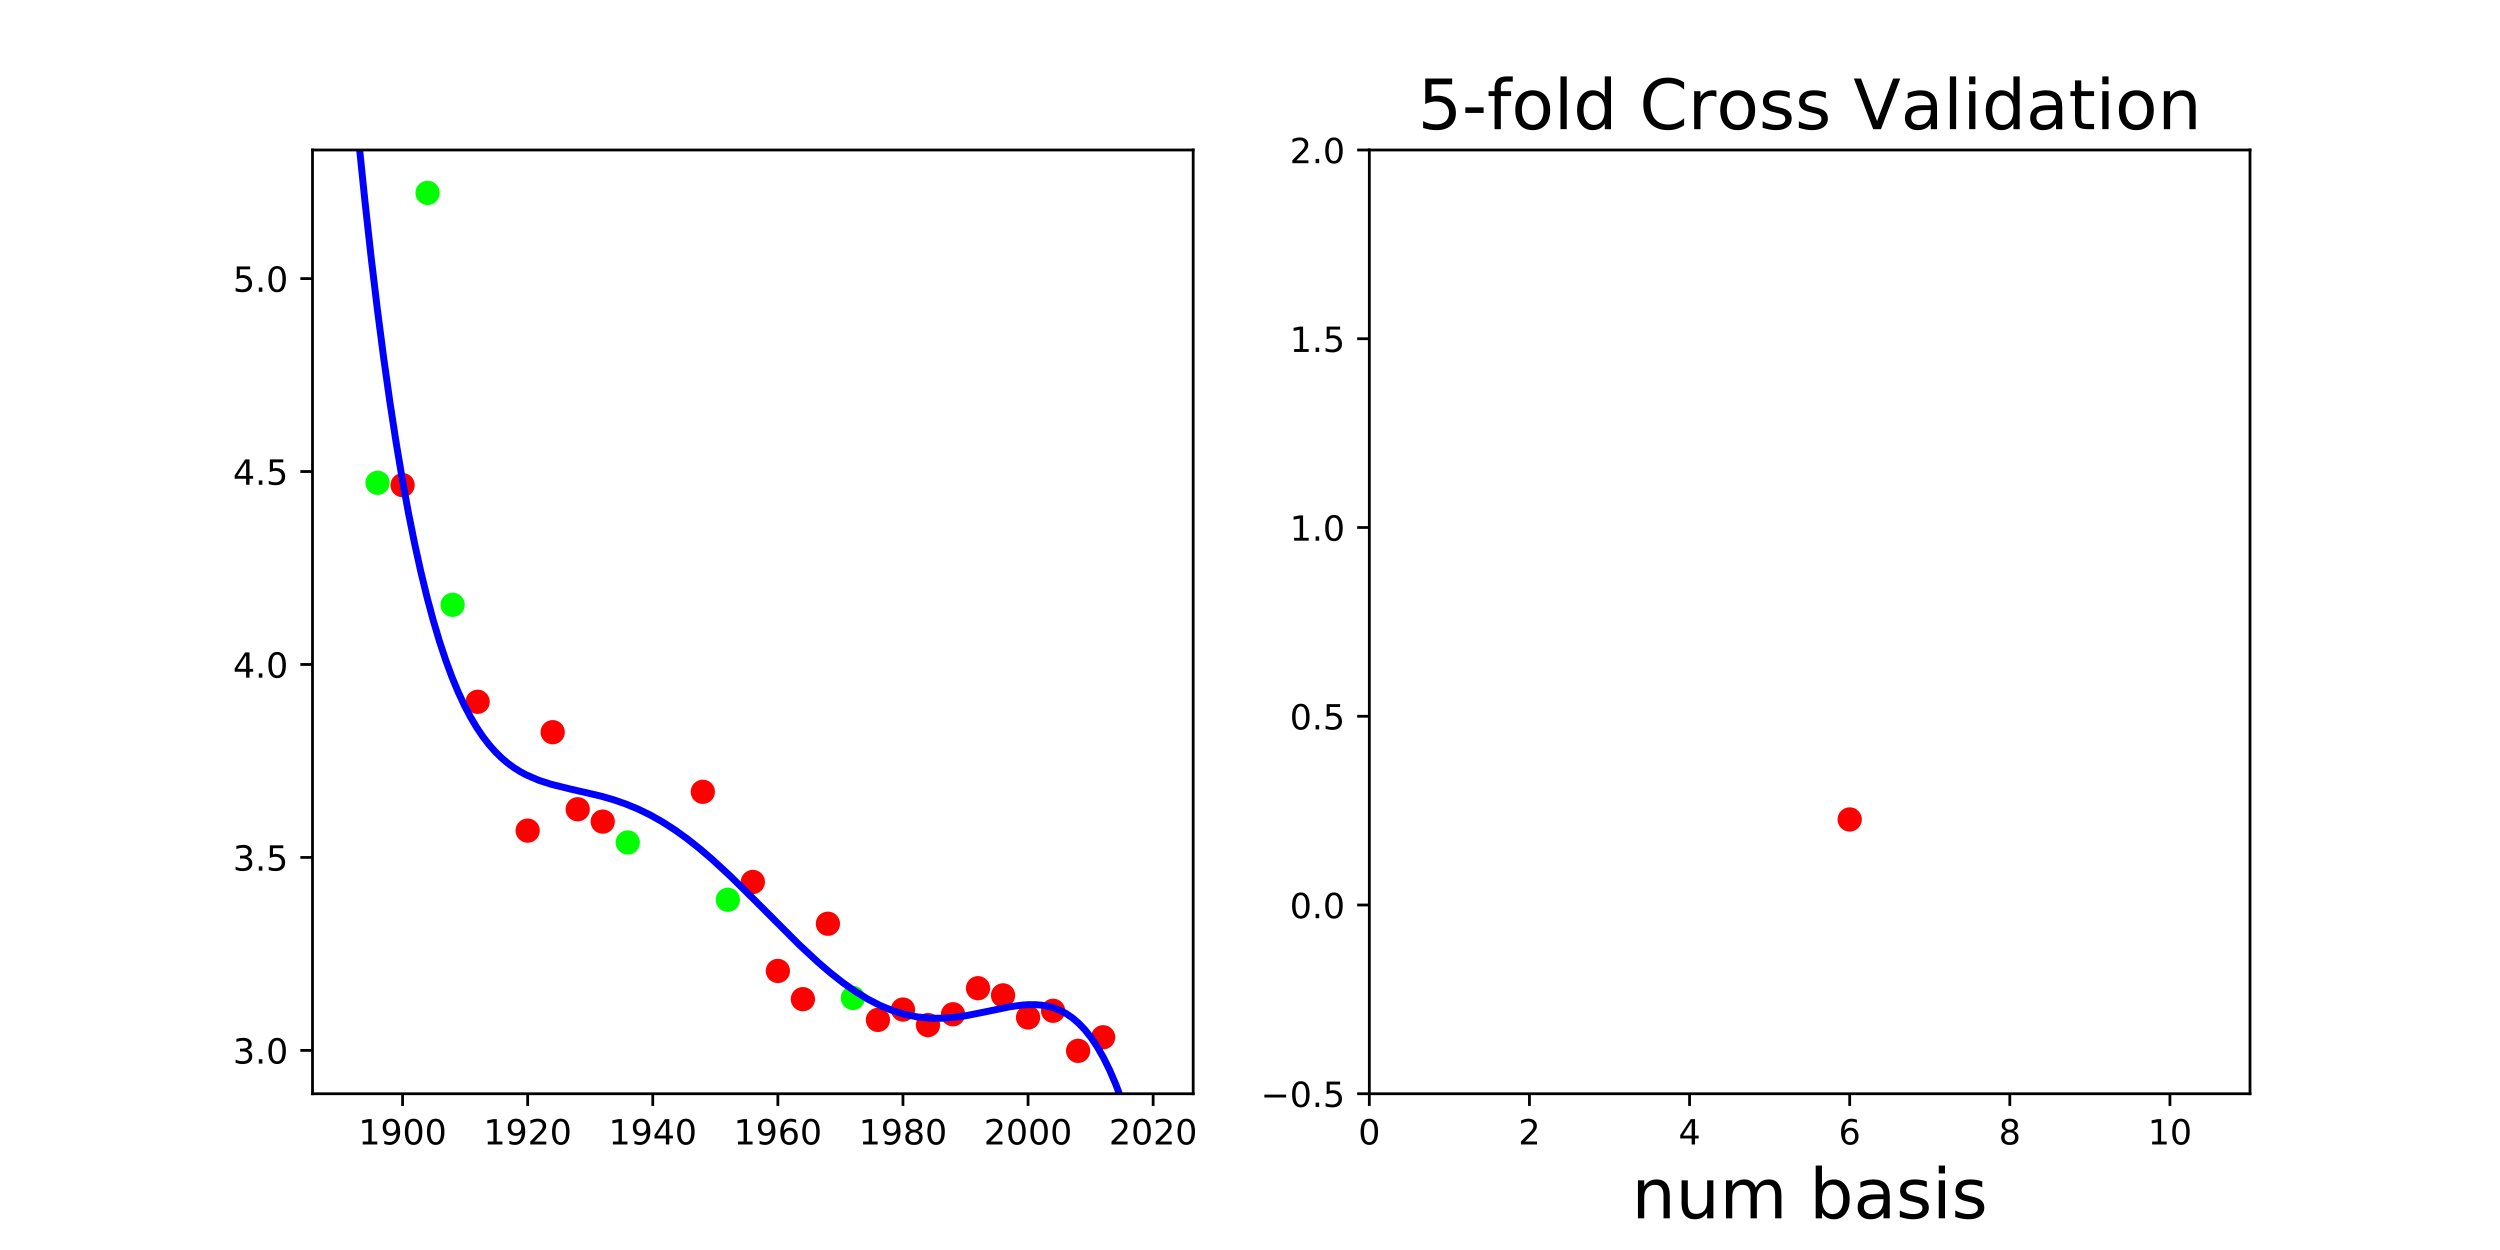
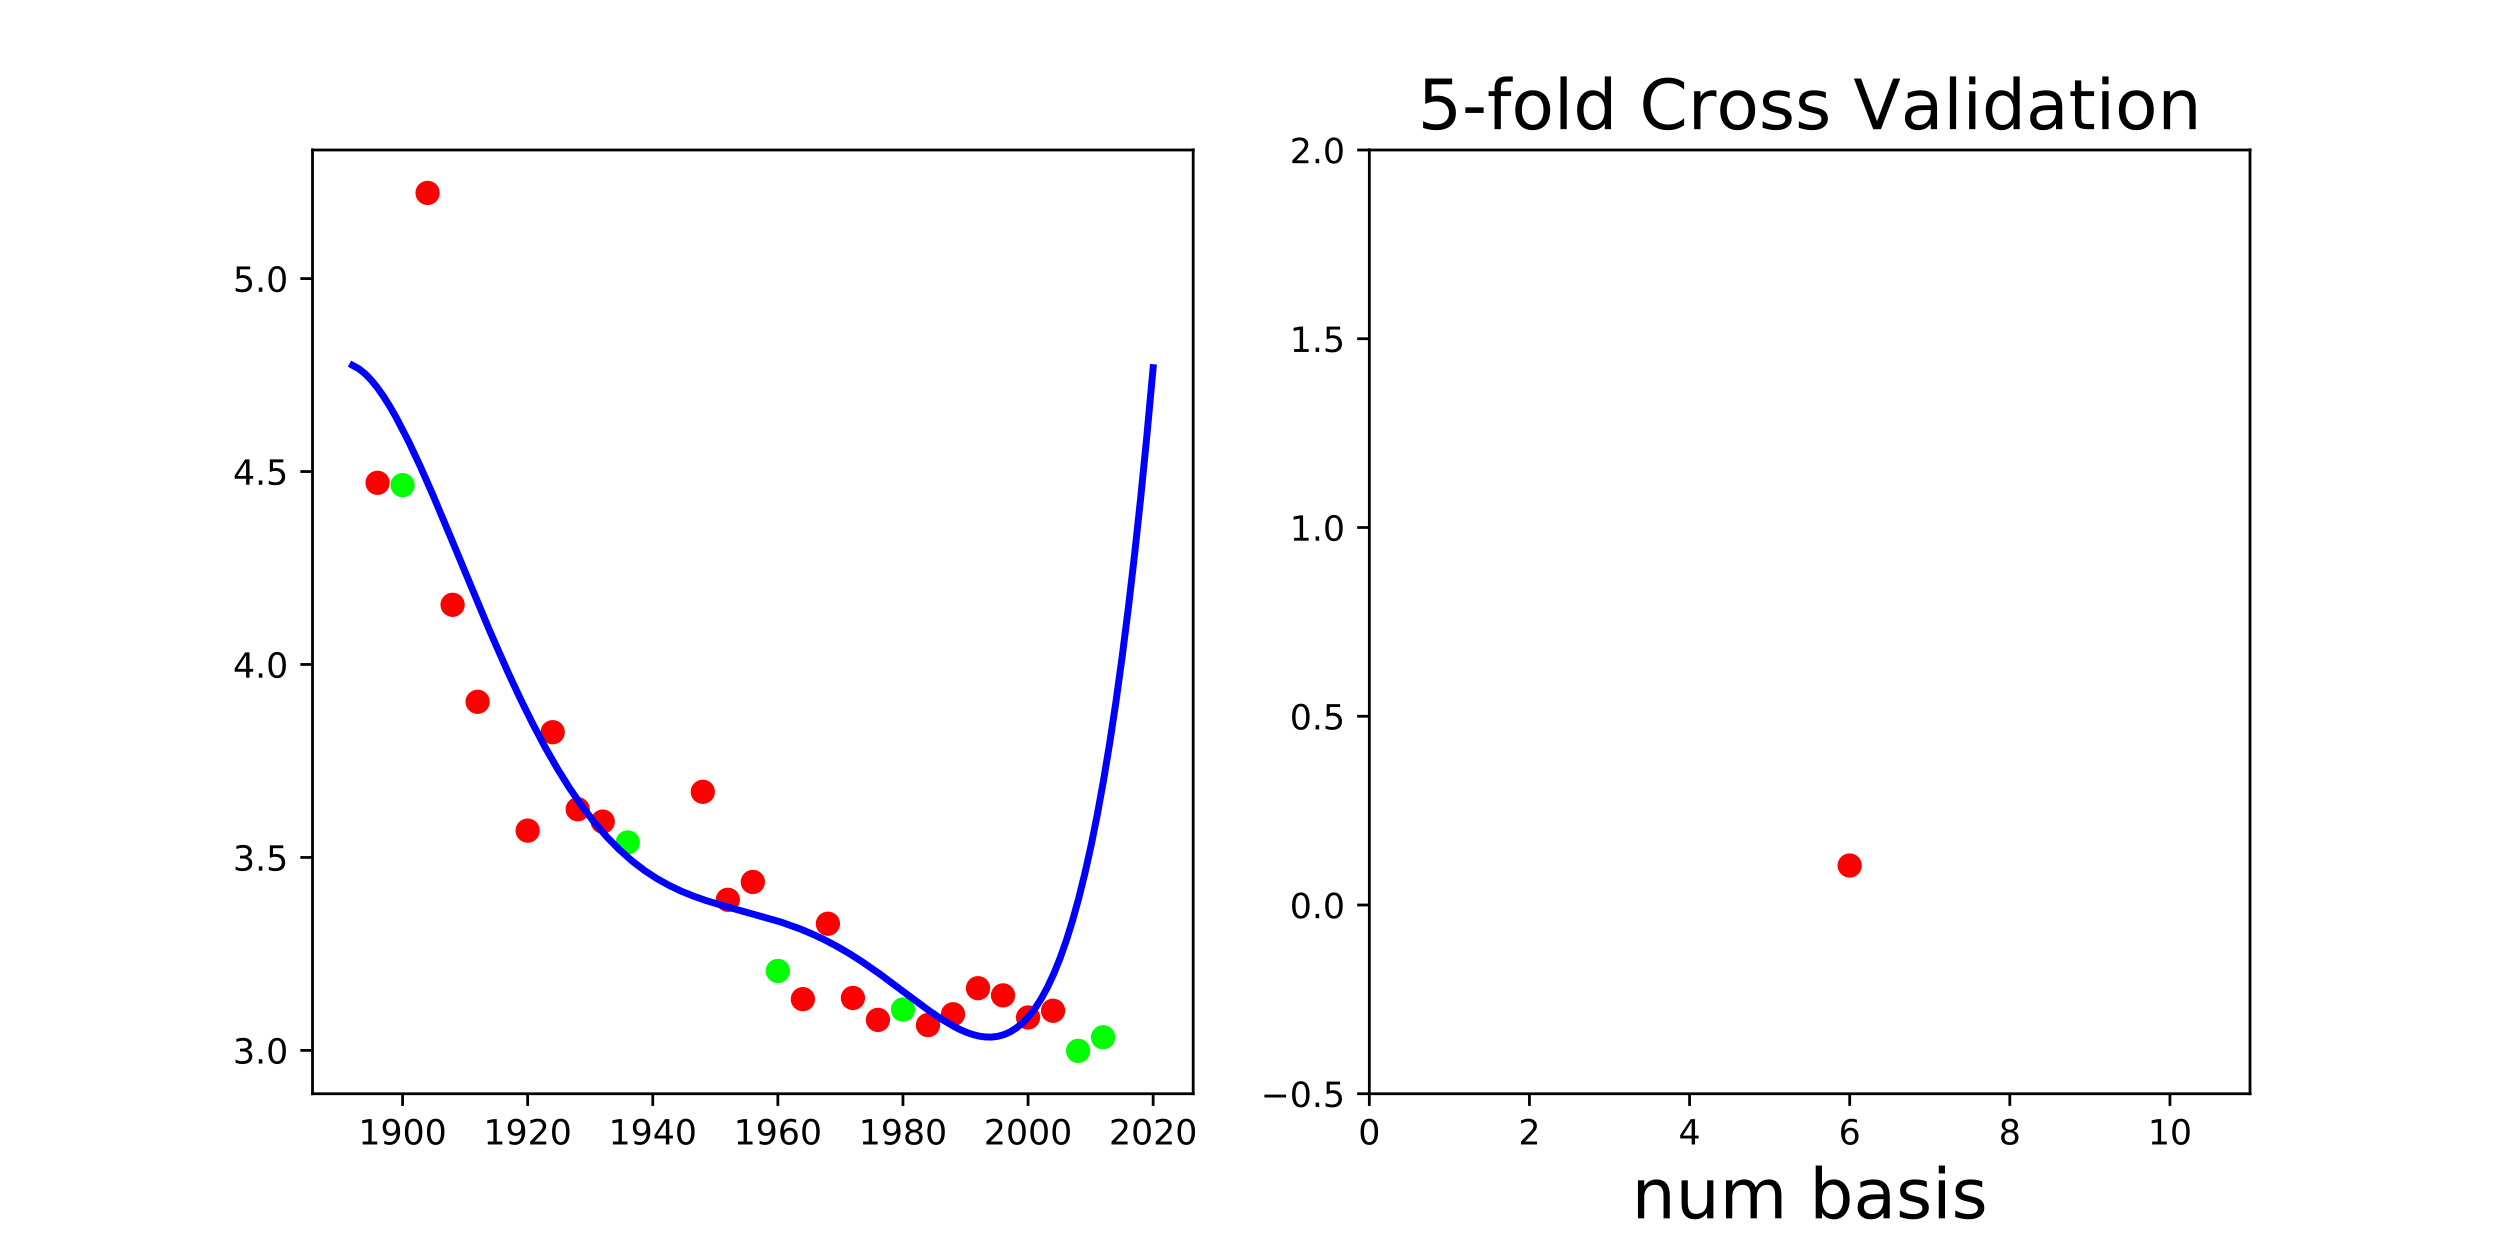
<svg xmlns="http://www.w3.org/2000/svg" xmlns:xlink="http://www.w3.org/1999/xlink" height="360pt" version="1.1" viewBox="0 0 720 360" width="720pt">
  <defs>
    <style type="text/css">
*{stroke-linecap:butt;stroke-linejoin:round;}
  </style>
  </defs>
  <g id="figure_1">
    <g id="patch_1">
      <path d="M 0 360  L 720 360  L 720 0  L 0 0  z " style="fill:none;" />
    </g>
    <g id="axes_1">
      <g id="patch_2">
        <path d="M 90 315  L 343.636 315  L 343.636 43.2  L 90 43.2  z " style="fill:none;" />
      </g>
      <g id="matplotlib.axis_1">
        <g id="xtick_1">
          <g id="line2d_1">
            <defs>
-               <path d="M 0 0  L 0 3.5  " id="m81860ddf77" style="stroke:#000000;stroke-width:0.8;" />
-             </defs>
-             <g>
-               <use style="stroke:#000000;stroke-width:0.8;" x="115.94" xlink:href="#m81860ddf77" y="315" />
+               <path d="M 0 0  L 0 3.5  " id="m9c69d7c4fa" style="stroke:#000000;stroke-width:0.8;" />
+             </defs>
+             <g>
+               <use style="stroke:#000000;stroke-width:0.8;" x="115.94" xlink:href="#m9c69d7c4fa" y="315" />
            </g>
          </g>
          <g id="text_1">
            <defs>
              <path d="M 12.406 8.297  L 28.516 8.297  L 28.516 63.922  L 10.984 60.406  L 10.984 69.391  L 28.422 72.906  L 38.281 72.906  L 38.281 8.297  L 54.391 8.297  L 54.391 0  L 12.406 0  z " id="DejaVuSans-31" />
              <path d="M 10.984 1.516  L 10.984 10.5  Q 14.703 8.734 18.5 7.812  Q 22.312 6.891 25.984 6.891  Q 35.75 6.891 40.891 13.453  Q 46.047 20.016 46.781 33.406  Q 43.953 29.203 39.594 26.953  Q 35.25 24.703 29.984 24.703  Q 19.047 24.703 12.672 31.312  Q 6.297 37.938 6.297 49.422  Q 6.297 60.641 12.938 67.422  Q 19.578 74.219 30.609 74.219  Q 43.266 74.219 49.922 64.516  Q 56.594 54.828 56.594 36.375  Q 56.594 19.141 48.406 8.859  Q 40.234 -1.422 26.422 -1.422  Q 22.703 -1.422 18.891 -0.688  Q 15.094 0.047 10.984 1.516  z M 30.609 32.422  Q 37.25 32.422 41.125 36.953  Q 45.016 41.5 45.016 49.422  Q 45.016 57.281 41.125 61.844  Q 37.25 66.406 30.609 66.406  Q 23.969 66.406 20.094 61.844  Q 16.219 57.281 16.219 49.422  Q 16.219 41.5 20.094 36.953  Q 23.969 32.422 30.609 32.422  z " id="DejaVuSans-39" />
              <path d="M 31.781 66.406  Q 24.172 66.406 20.328 58.906  Q 16.5 51.422 16.5 36.375  Q 16.5 21.391 20.328 13.891  Q 24.172 6.391 31.781 6.391  Q 39.453 6.391 43.281 13.891  Q 47.125 21.391 47.125 36.375  Q 47.125 51.422 43.281 58.906  Q 39.453 66.406 31.781 66.406  z M 31.781 74.219  Q 44.047 74.219 50.516 64.516  Q 56.984 54.828 56.984 36.375  Q 56.984 17.969 50.516 8.266  Q 44.047 -1.422 31.781 -1.422  Q 19.531 -1.422 13.062 8.266  Q 6.594 17.969 6.594 36.375  Q 6.594 54.828 13.062 64.516  Q 19.531 74.219 31.781 74.219  z " id="DejaVuSans-30" />
            </defs>
            <g transform="translate(103.2151 329.5984)scale(0.1 -0.1)">
              <use xlink:href="#DejaVuSans-31" />
              <use x="63.623" xlink:href="#DejaVuSans-39" />
              <use x="127.246" xlink:href="#DejaVuSans-30" />
              <use x="190.869" xlink:href="#DejaVuSans-30" />
            </g>
          </g>
        </g>
        <g id="xtick_2">
          <g id="line2d_2">
            <g>
-               <use style="stroke:#000000;stroke-width:0.8;" x="151.968" xlink:href="#m81860ddf77" y="315" />
+               <use style="stroke:#000000;stroke-width:0.8;" x="151.968" xlink:href="#m9c69d7c4fa" y="315" />
            </g>
          </g>
          <g id="text_2">
            <defs>
              <path d="M 19.188 8.297  L 53.609 8.297  L 53.609 0  L 7.328 0  L 7.328 8.297  Q 12.938 14.109 22.625 23.891  Q 32.328 33.688 34.812 36.531  Q 39.547 41.844 41.422 45.531  Q 43.312 49.219 43.312 52.781  Q 43.312 58.594 39.234 62.25  Q 35.156 65.922 28.609 65.922  Q 23.969 65.922 18.812 64.312  Q 13.672 62.703 7.812 59.422  L 7.812 69.391  Q 13.766 71.781 18.938 73  Q 24.125 74.219 28.422 74.219  Q 39.75 74.219 46.484 68.547  Q 53.219 62.891 53.219 53.422  Q 53.219 48.922 51.531 44.891  Q 49.859 40.875 45.406 35.406  Q 44.188 33.984 37.641 27.219  Q 31.109 20.453 19.188 8.297  z " id="DejaVuSans-32" />
            </defs>
            <g transform="translate(139.243 329.5984)scale(0.1 -0.1)">
              <use xlink:href="#DejaVuSans-31" />
              <use x="63.623" xlink:href="#DejaVuSans-39" />
              <use x="127.246" xlink:href="#DejaVuSans-32" />
              <use x="190.869" xlink:href="#DejaVuSans-30" />
            </g>
          </g>
        </g>
        <g id="xtick_3">
          <g id="line2d_3">
            <g>
-               <use style="stroke:#000000;stroke-width:0.8;" x="187.996" xlink:href="#m81860ddf77" y="315" />
+               <use style="stroke:#000000;stroke-width:0.8;" x="187.996" xlink:href="#m9c69d7c4fa" y="315" />
            </g>
          </g>
          <g id="text_3">
            <defs>
              <path d="M 37.797 64.312  L 12.891 25.391  L 37.797 25.391  z M 35.203 72.906  L 47.609 72.906  L 47.609 25.391  L 58.016 25.391  L 58.016 17.188  L 47.609 17.188  L 47.609 0  L 37.797 0  L 37.797 17.188  L 4.891 17.188  L 4.891 26.703  z " id="DejaVuSans-34" />
            </defs>
            <g transform="translate(175.2709 329.5984)scale(0.1 -0.1)">
              <use xlink:href="#DejaVuSans-31" />
              <use x="63.623" xlink:href="#DejaVuSans-39" />
              <use x="127.246" xlink:href="#DejaVuSans-34" />
              <use x="190.869" xlink:href="#DejaVuSans-30" />
            </g>
          </g>
        </g>
        <g id="xtick_4">
          <g id="line2d_4">
            <g>
-               <use style="stroke:#000000;stroke-width:0.8;" x="224.024" xlink:href="#m81860ddf77" y="315" />
+               <use style="stroke:#000000;stroke-width:0.8;" x="224.024" xlink:href="#m9c69d7c4fa" y="315" />
            </g>
          </g>
          <g id="text_4">
            <defs>
              <path d="M 33.016 40.375  Q 26.375 40.375 22.484 35.828  Q 18.609 31.297 18.609 23.391  Q 18.609 15.531 22.484 10.953  Q 26.375 6.391 33.016 6.391  Q 39.656 6.391 43.531 10.953  Q 47.406 15.531 47.406 23.391  Q 47.406 31.297 43.531 35.828  Q 39.656 40.375 33.016 40.375  z M 52.594 71.297  L 52.594 62.312  Q 48.875 64.062 45.094 64.984  Q 41.312 65.922 37.594 65.922  Q 27.828 65.922 22.672 59.328  Q 17.531 52.734 16.797 39.406  Q 19.672 43.656 24.016 45.922  Q 28.375 48.188 33.594 48.188  Q 44.578 48.188 50.953 41.516  Q 57.328 34.859 57.328 23.391  Q 57.328 12.156 50.688 5.359  Q 44.047 -1.422 33.016 -1.422  Q 20.359 -1.422 13.672 8.266  Q 6.984 17.969 6.984 36.375  Q 6.984 53.656 15.188 63.938  Q 23.391 74.219 37.203 74.219  Q 40.922 74.219 44.703 73.484  Q 48.484 72.75 52.594 71.297  z " id="DejaVuSans-36" />
            </defs>
            <g transform="translate(211.2988 329.5984)scale(0.1 -0.1)">
              <use xlink:href="#DejaVuSans-31" />
              <use x="63.623" xlink:href="#DejaVuSans-39" />
              <use x="127.246" xlink:href="#DejaVuSans-36" />
              <use x="190.869" xlink:href="#DejaVuSans-30" />
            </g>
          </g>
        </g>
        <g id="xtick_5">
          <g id="line2d_5">
            <g>
-               <use style="stroke:#000000;stroke-width:0.8;" x="260.052" xlink:href="#m81860ddf77" y="315" />
+               <use style="stroke:#000000;stroke-width:0.8;" x="260.052" xlink:href="#m9c69d7c4fa" y="315" />
            </g>
          </g>
          <g id="text_5">
            <defs>
              <path d="M 31.781 34.625  Q 24.75 34.625 20.719 30.859  Q 16.703 27.094 16.703 20.516  Q 16.703 13.922 20.719 10.156  Q 24.75 6.391 31.781 6.391  Q 38.812 6.391 42.859 10.172  Q 46.922 13.969 46.922 20.516  Q 46.922 27.094 42.891 30.859  Q 38.875 34.625 31.781 34.625  z M 21.922 38.812  Q 15.578 40.375 12.031 44.719  Q 8.5 49.078 8.5 55.328  Q 8.5 64.062 14.719 69.141  Q 20.953 74.219 31.781 74.219  Q 42.672 74.219 48.875 69.141  Q 55.078 64.062 55.078 55.328  Q 55.078 49.078 51.531 44.719  Q 48 40.375 41.703 38.812  Q 48.828 37.156 52.797 32.312  Q 56.781 27.484 56.781 20.516  Q 56.781 9.906 50.312 4.234  Q 43.844 -1.422 31.781 -1.422  Q 19.734 -1.422 13.25 4.234  Q 6.781 9.906 6.781 20.516  Q 6.781 27.484 10.781 32.312  Q 14.797 37.156 21.922 38.812  z M 18.312 54.391  Q 18.312 48.734 21.844 45.562  Q 25.391 42.391 31.781 42.391  Q 38.141 42.391 41.719 45.562  Q 45.312 48.734 45.312 54.391  Q 45.312 60.062 41.719 63.234  Q 38.141 66.406 31.781 66.406  Q 25.391 66.406 21.844 63.234  Q 18.312 60.062 18.312 54.391  z " id="DejaVuSans-38" />
            </defs>
            <g transform="translate(247.3267 329.5984)scale(0.1 -0.1)">
              <use xlink:href="#DejaVuSans-31" />
              <use x="63.623" xlink:href="#DejaVuSans-39" />
              <use x="127.246" xlink:href="#DejaVuSans-38" />
              <use x="190.869" xlink:href="#DejaVuSans-30" />
            </g>
          </g>
        </g>
        <g id="xtick_6">
          <g id="line2d_6">
            <g>
-               <use style="stroke:#000000;stroke-width:0.8;" x="296.08" xlink:href="#m81860ddf77" y="315" />
+               <use style="stroke:#000000;stroke-width:0.8;" x="296.08" xlink:href="#m9c69d7c4fa" y="315" />
            </g>
          </g>
          <g id="text_6">
            <g transform="translate(283.3545 329.5984)scale(0.1 -0.1)">
              <use xlink:href="#DejaVuSans-32" />
              <use x="63.623" xlink:href="#DejaVuSans-30" />
              <use x="127.246" xlink:href="#DejaVuSans-30" />
              <use x="190.869" xlink:href="#DejaVuSans-30" />
            </g>
          </g>
        </g>
        <g id="xtick_7">
          <g id="line2d_7">
            <g>
-               <use style="stroke:#000000;stroke-width:0.8;" x="332.107" xlink:href="#m81860ddf77" y="315" />
+               <use style="stroke:#000000;stroke-width:0.8;" x="332.107" xlink:href="#m9c69d7c4fa" y="315" />
            </g>
          </g>
          <g id="text_7">
            <g transform="translate(319.3824 329.5984)scale(0.1 -0.1)">
              <use xlink:href="#DejaVuSans-32" />
              <use x="63.623" xlink:href="#DejaVuSans-30" />
              <use x="127.246" xlink:href="#DejaVuSans-32" />
              <use x="190.869" xlink:href="#DejaVuSans-30" />
            </g>
          </g>
        </g>
      </g>
      <g id="matplotlib.axis_2">
        <g id="ytick_1">
          <g id="line2d_8">
            <defs>
-               <path d="M 0 0  L -3.5 0  " id="m4f4de1c845" style="stroke:#000000;stroke-width:0.8;" />
-             </defs>
-             <g>
-               <use style="stroke:#000000;stroke-width:0.8;" x="90" xlink:href="#m4f4de1c845" y="302.509" />
+               <path d="M 0 0  L -3.5 0  " id="mefd16548ea" style="stroke:#000000;stroke-width:0.8;" />
+             </defs>
+             <g>
+               <use style="stroke:#000000;stroke-width:0.8;" x="90" xlink:href="#mefd16548ea" y="302.509" />
            </g>
          </g>
          <g id="text_8">
            <defs>
              <path d="M 40.578 39.312  Q 47.656 37.797 51.625 33  Q 55.609 28.219 55.609 21.188  Q 55.609 10.406 48.188 4.484  Q 40.766 -1.422 27.094 -1.422  Q 22.516 -1.422 17.656 -0.516  Q 12.797 0.391 7.625 2.203  L 7.625 11.719  Q 11.719 9.328 16.594 8.109  Q 21.484 6.891 26.812 6.891  Q 36.078 6.891 40.938 10.547  Q 45.797 14.203 45.797 21.188  Q 45.797 27.641 41.281 31.266  Q 36.766 34.906 28.719 34.906  L 20.219 34.906  L 20.219 43.016  L 29.109 43.016  Q 36.375 43.016 40.234 45.922  Q 44.094 48.828 44.094 54.297  Q 44.094 59.906 40.109 62.906  Q 36.141 65.922 28.719 65.922  Q 24.656 65.922 20.016 65.031  Q 15.375 64.156 9.812 62.312  L 9.812 71.094  Q 15.438 72.656 20.344 73.438  Q 25.25 74.219 29.594 74.219  Q 40.828 74.219 47.359 69.109  Q 53.906 64.016 53.906 55.328  Q 53.906 49.266 50.438 45.094  Q 46.969 40.922 40.578 39.312  z " id="DejaVuSans-33" />
              <path d="M 10.688 12.406  L 21 12.406  L 21 0  L 10.688 0  z " id="DejaVuSans-2e" />
            </defs>
            <g transform="translate(67.09687 306.3086)scale(0.1 -0.1)">
              <use xlink:href="#DejaVuSans-33" />
              <use x="63.623" xlink:href="#DejaVuSans-2e" />
              <use x="95.41" xlink:href="#DejaVuSans-30" />
            </g>
          </g>
        </g>
        <g id="ytick_2">
          <g id="line2d_9">
            <g>
-               <use style="stroke:#000000;stroke-width:0.8;" x="90" xlink:href="#m4f4de1c845" y="246.941" />
+               <use style="stroke:#000000;stroke-width:0.8;" x="90" xlink:href="#mefd16548ea" y="246.941" />
            </g>
          </g>
          <g id="text_9">
            <defs>
              <path d="M 10.797 72.906  L 49.516 72.906  L 49.516 64.594  L 19.828 64.594  L 19.828 46.734  Q 21.969 47.469 24.109 47.828  Q 26.266 48.188 28.422 48.188  Q 40.625 48.188 47.75 41.5  Q 54.891 34.812 54.891 23.391  Q 54.891 11.625 47.562 5.094  Q 40.234 -1.422 26.906 -1.422  Q 22.312 -1.422 17.547 -0.641  Q 12.797 0.141 7.719 1.703  L 7.719 11.625  Q 12.109 9.234 16.797 8.062  Q 21.484 6.891 26.703 6.891  Q 35.156 6.891 40.078 11.328  Q 45.016 15.766 45.016 23.391  Q 45.016 31 40.078 35.438  Q 35.156 39.891 26.703 39.891  Q 22.75 39.891 18.812 39.016  Q 14.891 38.141 10.797 36.281  z " id="DejaVuSans-35" />
            </defs>
            <g transform="translate(67.09687 250.7403)scale(0.1 -0.1)">
              <use xlink:href="#DejaVuSans-33" />
              <use x="63.623" xlink:href="#DejaVuSans-2e" />
              <use x="95.41" xlink:href="#DejaVuSans-35" />
            </g>
          </g>
        </g>
        <g id="ytick_3">
          <g id="line2d_10">
            <g>
-               <use style="stroke:#000000;stroke-width:0.8;" x="90" xlink:href="#m4f4de1c845" y="191.373" />
+               <use style="stroke:#000000;stroke-width:0.8;" x="90" xlink:href="#mefd16548ea" y="191.373" />
            </g>
          </g>
          <g id="text_10">
            <g transform="translate(67.09687 195.172)scale(0.1 -0.1)">
              <use xlink:href="#DejaVuSans-34" />
              <use x="63.623" xlink:href="#DejaVuSans-2e" />
              <use x="95.41" xlink:href="#DejaVuSans-30" />
            </g>
          </g>
        </g>
        <g id="ytick_4">
          <g id="line2d_11">
            <g>
-               <use style="stroke:#000000;stroke-width:0.8;" x="90" xlink:href="#m4f4de1c845" y="135.804" />
+               <use style="stroke:#000000;stroke-width:0.8;" x="90" xlink:href="#mefd16548ea" y="135.804" />
            </g>
          </g>
          <g id="text_11">
            <g transform="translate(67.09687 139.6037)scale(0.1 -0.1)">
              <use xlink:href="#DejaVuSans-34" />
              <use x="63.623" xlink:href="#DejaVuSans-2e" />
              <use x="95.41" xlink:href="#DejaVuSans-35" />
            </g>
          </g>
        </g>
        <g id="ytick_5">
          <g id="line2d_12">
            <g>
-               <use style="stroke:#000000;stroke-width:0.8;" x="90" xlink:href="#m4f4de1c845" y="80.236" />
+               <use style="stroke:#000000;stroke-width:0.8;" x="90" xlink:href="#mefd16548ea" y="80.236" />
            </g>
          </g>
          <g id="text_12">
            <g transform="translate(67.09687 84.03535)scale(0.1 -0.1)">
              <use xlink:href="#DejaVuSans-35" />
              <use x="63.623" xlink:href="#DejaVuSans-2e" />
              <use x="95.41" xlink:href="#DejaVuSans-30" />
            </g>
          </g>
        </g>
      </g>
      <g id="line2d_13">
        <defs>
-           <path d="M 0 3  C 0.796 3 1.559 2.684 2.121 2.121  C 2.684 1.559 3 0.796 3 0  C 3 -0.796 2.684 -1.559 2.121 -2.121  C 1.559 -2.684 0.796 -3 0 -3  C -0.796 -3 -1.559 -2.684 -2.121 -2.121  C -2.684 -1.559 -3 -0.796 -3 0  C -3 0.796 -2.684 1.559 -2.121 2.121  C -1.559 2.684 -0.796 3 0 3  z " id="m8c6ebfa8fa" style="stroke:#ff0000;" />
+           <path d="M 0 3  C 0.796 3 1.559 2.684 2.121 2.121  C 2.684 1.559 3 0.796 3 0  C 3 -0.796 2.684 -1.559 2.121 -2.121  C 1.559 -2.684 0.796 -3 0 -3  C -0.796 -3 -1.559 -2.684 -2.121 -2.121  C -2.684 -1.559 -3 -0.796 -3 0  C -3 0.796 -2.684 1.559 -2.121 2.121  C -1.559 2.684 -0.796 3 0 3  z " id="m1a6edda7c1" style="stroke:#ff0000;" />
        </defs>
-         <g clip-path="url(#pbda6821a55)">
-           <use style="fill:#ff0000;stroke:#ff0000;" x="274.463" xlink:href="#m8c6ebfa8fa" y="292.11" />
-           <use style="fill:#ff0000;stroke:#ff0000;" x="216.818" xlink:href="#m8c6ebfa8fa" y="254.006" />
-           <use style="fill:#ff0000;stroke:#ff0000;" x="303.285" xlink:href="#m8c6ebfa8fa" y="291.1" />
-           <use style="fill:#ff0000;stroke:#ff0000;" x="159.174" xlink:href="#m8c6ebfa8fa" y="210.872" />
-           <use style="fill:#ff0000;stroke:#ff0000;" x="151.968" xlink:href="#m8c6ebfa8fa" y="239.216" />
-           <use style="fill:#ff0000;stroke:#ff0000;" x="202.407" xlink:href="#m8c6ebfa8fa" y="228.036" />
-           <use style="fill:#ff0000;stroke:#ff0000;" x="310.491" xlink:href="#m8c6ebfa8fa" y="302.645" />
-           <use style="fill:#ff0000;stroke:#ff0000;" x="317.696" xlink:href="#m8c6ebfa8fa" y="298.739" />
-           <use style="fill:#ff0000;stroke:#ff0000;" x="281.668" xlink:href="#m8c6ebfa8fa" y="284.603" />
-           <use style="fill:#ff0000;stroke:#ff0000;" x="238.435" xlink:href="#m8c6ebfa8fa" y="266.035" />
-           <use style="fill:#ff0000;stroke:#ff0000;" x="296.08" xlink:href="#m8c6ebfa8fa" y="293.032" />
-           <use style="fill:#ff0000;stroke:#ff0000;" x="260.052" xlink:href="#m8c6ebfa8fa" y="290.749" />
-           <use style="fill:#ff0000;stroke:#ff0000;" x="137.557" xlink:href="#m8c6ebfa8fa" y="202.118" />
-           <use style="fill:#ff0000;stroke:#ff0000;" x="231.229" xlink:href="#m8c6ebfa8fa" y="287.755" />
-           <use style="fill:#ff0000;stroke:#ff0000;" x="166.379" xlink:href="#m8c6ebfa8fa" y="233.067" />
-           <use style="fill:#ff0000;stroke:#ff0000;" x="288.874" xlink:href="#m8c6ebfa8fa" y="286.667" />
-           <use style="fill:#ff0000;stroke:#ff0000;" x="224.024" xlink:href="#m8c6ebfa8fa" y="279.634" />
-           <use style="fill:#ff0000;stroke:#ff0000;" x="267.257" xlink:href="#m8c6ebfa8fa" y="295.227" />
-           <use style="fill:#ff0000;stroke:#ff0000;" x="252.846" xlink:href="#m8c6ebfa8fa" y="293.734" />
-           <use style="fill:#ff0000;stroke:#ff0000;" x="115.94" xlink:href="#m8c6ebfa8fa" y="139.724" />
-           <use style="fill:#ff0000;stroke:#ff0000;" x="173.585" xlink:href="#m8c6ebfa8fa" y="236.623" />
+         <g clip-path="url(#paa43479c7e)">
+           <use style="fill:#ff0000;stroke:#ff0000;" x="274.463" xlink:href="#m1a6edda7c1" y="292.11" />
+           <use style="fill:#ff0000;stroke:#ff0000;" x="209.613" xlink:href="#m1a6edda7c1" y="259.134" />
+           <use style="fill:#ff0000;stroke:#ff0000;" x="130.351" xlink:href="#m1a6edda7c1" y="174.182" />
+           <use style="fill:#ff0000;stroke:#ff0000;" x="267.257" xlink:href="#m1a6edda7c1" y="295.227" />
+           <use style="fill:#ff0000;stroke:#ff0000;" x="303.285" xlink:href="#m1a6edda7c1" y="291.1" />
+           <use style="fill:#ff0000;stroke:#ff0000;" x="202.407" xlink:href="#m1a6edda7c1" y="228.036" />
+           <use style="fill:#ff0000;stroke:#ff0000;" x="281.668" xlink:href="#m1a6edda7c1" y="284.603" />
+           <use style="fill:#ff0000;stroke:#ff0000;" x="159.174" xlink:href="#m1a6edda7c1" y="210.872" />
+           <use style="fill:#ff0000;stroke:#ff0000;" x="252.846" xlink:href="#m1a6edda7c1" y="293.734" />
+           <use style="fill:#ff0000;stroke:#ff0000;" x="173.585" xlink:href="#m1a6edda7c1" y="236.623" />
+           <use style="fill:#ff0000;stroke:#ff0000;" x="288.874" xlink:href="#m1a6edda7c1" y="286.667" />
+           <use style="fill:#ff0000;stroke:#ff0000;" x="216.818" xlink:href="#m1a6edda7c1" y="254.006" />
+           <use style="fill:#ff0000;stroke:#ff0000;" x="296.08" xlink:href="#m1a6edda7c1" y="293.032" />
+           <use style="fill:#ff0000;stroke:#ff0000;" x="151.968" xlink:href="#m1a6edda7c1" y="239.216" />
+           <use style="fill:#ff0000;stroke:#ff0000;" x="108.735" xlink:href="#m1a6edda7c1" y="139.046" />
+           <use style="fill:#ff0000;stroke:#ff0000;" x="123.146" xlink:href="#m1a6edda7c1" y="55.555" />
+           <use style="fill:#ff0000;stroke:#ff0000;" x="231.229" xlink:href="#m1a6edda7c1" y="287.755" />
+           <use style="fill:#ff0000;stroke:#ff0000;" x="137.557" xlink:href="#m1a6edda7c1" y="202.118" />
+           <use style="fill:#ff0000;stroke:#ff0000;" x="245.64" xlink:href="#m1a6edda7c1" y="287.413" />
+           <use style="fill:#ff0000;stroke:#ff0000;" x="166.379" xlink:href="#m1a6edda7c1" y="233.067" />
+           <use style="fill:#ff0000;stroke:#ff0000;" x="238.435" xlink:href="#m1a6edda7c1" y="266.035" />
        </g>
      </g>
      <g id="line2d_14">
        <defs>
-           <path d="M 0 3  C 0.796 3 1.559 2.684 2.121 2.121  C 2.684 1.559 3 0.796 3 0  C 3 -0.796 2.684 -1.559 2.121 -2.121  C 1.559 -2.684 0.796 -3 0 -3  C -0.796 -3 -1.559 -2.684 -2.121 -2.121  C -2.684 -1.559 -3 -0.796 -3 0  C -3 0.796 -2.684 1.559 -2.121 2.121  C -1.559 2.684 -0.796 3 0 3  z " id="mfd1d5e5a9e" style="stroke:#00ff00;" />
+           <path d="M 0 3  C 0.796 3 1.559 2.684 2.121 2.121  C 2.684 1.559 3 0.796 3 0  C 3 -0.796 2.684 -1.559 2.121 -2.121  C 1.559 -2.684 0.796 -3 0 -3  C -0.796 -3 -1.559 -2.684 -2.121 -2.121  C -2.684 -1.559 -3 -0.796 -3 0  C -3 0.796 -2.684 1.559 -2.121 2.121  C -1.559 2.684 -0.796 3 0 3  z " id="m49321f4f9f" style="stroke:#00ff00;" />
        </defs>
-         <g clip-path="url(#pbda6821a55)">
-           <use style="fill:#00ff00;stroke:#00ff00;" x="209.613" xlink:href="#mfd1d5e5a9e" y="259.134" />
-           <use style="fill:#00ff00;stroke:#00ff00;" x="180.79" xlink:href="#mfd1d5e5a9e" y="242.628" />
-           <use style="fill:#00ff00;stroke:#00ff00;" x="130.351" xlink:href="#mfd1d5e5a9e" y="174.182" />
-           <use style="fill:#00ff00;stroke:#00ff00;" x="108.735" xlink:href="#mfd1d5e5a9e" y="139.046" />
-           <use style="fill:#00ff00;stroke:#00ff00;" x="245.64" xlink:href="#mfd1d5e5a9e" y="287.413" />
-           <use style="fill:#00ff00;stroke:#00ff00;" x="123.146" xlink:href="#mfd1d5e5a9e" y="55.555" />
+         <g clip-path="url(#paa43479c7e)">
+           <use style="fill:#00ff00;stroke:#00ff00;" x="317.696" xlink:href="#m49321f4f9f" y="298.739" />
+           <use style="fill:#00ff00;stroke:#00ff00;" x="260.052" xlink:href="#m49321f4f9f" y="290.749" />
+           <use style="fill:#00ff00;stroke:#00ff00;" x="115.94" xlink:href="#m49321f4f9f" y="139.724" />
+           <use style="fill:#00ff00;stroke:#00ff00;" x="224.024" xlink:href="#m49321f4f9f" y="279.634" />
+           <use style="fill:#00ff00;stroke:#00ff00;" x="310.491" xlink:href="#m49321f4f9f" y="302.645" />
+           <use style="fill:#00ff00;stroke:#00ff00;" x="180.79" xlink:href="#m49321f4f9f" y="242.628" />
        </g>
      </g>
      <g id="line2d_15">
-         <path clip-path="url(#pbda6821a55)" d="M 101.529 21.706  L 103.316 40.536  L 105.104 57.995  L 106.891 74.157  L 108.679 89.09  L 110.466 102.863  L 112.254 115.541  L 114.041 127.186  L 115.828 137.86  L 117.616 147.622  L 119.403 156.527  L 121.191 164.631  L 122.978 171.986  L 124.766 178.642  L 126.553 184.647  L 128.34 190.049  L 130.128 194.892  L 131.915 199.219  L 133.703 203.07  L 135.49 206.484  L 137.278 209.5  L 139.065 212.152  L 140.852 214.474  L 142.64 216.499  L 144.427 218.257  L 146.215 219.777  L 148.002 221.086  L 149.79 222.211  L 151.577 223.176  L 155.152 224.716  L 158.727 225.873  L 164.089 227.202  L 173.026 229.273  L 176.601 230.301  L 180.176 231.533  L 183.751 233.008  L 187.326 234.752  L 190.9 236.778  L 194.475 239.087  L 198.05 241.671  L 201.625 244.512  L 205.2 247.582  L 210.562 252.546  L 217.712 259.615  L 230.224 272.137  L 235.586 277.118  L 239.161 280.187  L 242.736 283.002  L 246.311 285.525  L 249.886 287.723  L 253.461 289.57  L 257.035 291.048  L 260.61 292.148  L 264.185 292.872  L 267.76 293.232  L 271.335 293.256  L 274.91 292.983  L 278.485 292.467  L 283.847 291.396  L 290.997 289.924  L 294.571 289.445  L 296.359 289.335  L 298.146 289.34  L 299.934 289.482  L 301.721 289.786  L 303.509 290.278  L 305.296 290.986  L 307.083 291.938  L 308.871 293.165  L 310.658 294.7  L 312.446 296.576  L 314.233 298.829  L 316.021 301.497  L 317.808 304.618  L 319.595 308.234  L 321.383 312.388  L 323.17 317.123  L 324.958 322.487  L 326.745 328.529  L 328.533 335.298  L 330.32 342.847  L 332.107 351.231  L 332.107 351.231  " style="fill:none;stroke:#0000ff;stroke-linecap:square;stroke-width:2;" />
+         <path clip-path="url(#paa43479c7e)" d="M 101.529 105.215  L 103.316 106.191  L 105.104 107.613  L 106.891 109.444  L 108.679 111.645  L 110.466 114.181  L 112.254 117.018  L 114.041 120.123  L 117.616 127.018  L 121.191 134.635  L 124.766 142.766  L 130.128 155.531  L 140.852 181.256  L 146.215 193.432  L 149.79 201.098  L 153.364 208.332  L 156.939 215.091  L 160.514 221.343  L 164.089 227.07  L 167.664 232.264  L 171.239 236.928  L 174.814 241.074  L 178.388 244.723  L 181.963 247.902  L 185.538 250.647  L 189.113 252.996  L 192.688 254.996  L 196.263 256.692  L 199.838 258.137  L 203.412 259.382  L 208.775 260.991  L 224.862 265.539  L 230.224 267.456  L 233.799 268.943  L 237.374 270.621  L 240.948 272.5  L 244.523 274.581  L 248.098 276.855  L 253.461 280.578  L 260.61 285.914  L 267.76 291.211  L 271.335 293.622  L 274.91 295.721  L 276.697 296.612  L 278.485 297.372  L 280.272 297.981  L 282.059 298.417  L 283.847 298.657  L 285.634 298.676  L 287.422 298.45  L 289.209 297.951  L 290.997 297.15  L 292.784 296.018  L 294.571 294.523  L 296.359 292.632  L 298.146 290.311  L 299.934 287.522  L 301.721 284.229  L 303.509 280.392  L 305.296 275.97  L 307.083 270.919  L 308.871 265.196  L 310.658 258.753  L 312.446 251.543  L 314.233 243.516  L 316.021 234.619  L 317.808 224.798  L 319.595 213.999  L 321.383 202.164  L 323.17 189.231  L 324.958 175.141  L 326.745 159.829  L 328.533 143.23  L 330.32 125.275  L 332.107 105.894  L 332.107 105.894  " style="fill:none;stroke:#0000ff;stroke-linecap:square;stroke-width:2;" />
      </g>
      <g id="patch_3">
        <path d="M 90 315  L 90 43.2  " style="fill:none;stroke:#000000;stroke-linecap:square;stroke-linejoin:miter;stroke-width:0.8;" />
      </g>
      <g id="patch_4">
        <path d="M 343.636 315  L 343.636 43.2  " style="fill:none;stroke:#000000;stroke-linecap:square;stroke-linejoin:miter;stroke-width:0.8;" />
      </g>
      <g id="patch_5">
        <path d="M 90 315  L 343.636 315  " style="fill:none;stroke:#000000;stroke-linecap:square;stroke-linejoin:miter;stroke-width:0.8;" />
      </g>
      <g id="patch_6">
        <path d="M 90 43.2  L 343.636 43.2  " style="fill:none;stroke:#000000;stroke-linecap:square;stroke-linejoin:miter;stroke-width:0.8;" />
      </g>
    </g>
    <g id="axes_2">
      <g id="patch_7">
        <path d="M 394.364 315  L 648 315  L 648 43.2  L 394.364 43.2  z " style="fill:none;" />
      </g>
      <g id="matplotlib.axis_3">
        <g id="xtick_8">
          <g id="line2d_16">
            <g>
-               <use style="stroke:#000000;stroke-width:0.8;" x="394.364" xlink:href="#m81860ddf77" y="315" />
+               <use style="stroke:#000000;stroke-width:0.8;" x="394.364" xlink:href="#m9c69d7c4fa" y="315" />
            </g>
          </g>
          <g id="text_13">
            <g transform="translate(391.1824 329.5984)scale(0.1 -0.1)">
              <use xlink:href="#DejaVuSans-30" />
            </g>
          </g>
        </g>
        <g id="xtick_9">
          <g id="line2d_17">
            <g>
-               <use style="stroke:#000000;stroke-width:0.8;" x="440.479" xlink:href="#m81860ddf77" y="315" />
+               <use style="stroke:#000000;stroke-width:0.8;" x="440.479" xlink:href="#m9c69d7c4fa" y="315" />
            </g>
          </g>
          <g id="text_14">
            <g transform="translate(437.2981 329.5984)scale(0.1 -0.1)">
              <use xlink:href="#DejaVuSans-32" />
            </g>
          </g>
        </g>
        <g id="xtick_10">
          <g id="line2d_18">
            <g>
-               <use style="stroke:#000000;stroke-width:0.8;" x="486.595" xlink:href="#m81860ddf77" y="315" />
+               <use style="stroke:#000000;stroke-width:0.8;" x="486.595" xlink:href="#m9c69d7c4fa" y="315" />
            </g>
          </g>
          <g id="text_15">
            <g transform="translate(483.4138 329.5984)scale(0.1 -0.1)">
              <use xlink:href="#DejaVuSans-34" />
            </g>
          </g>
        </g>
        <g id="xtick_11">
          <g id="line2d_19">
            <g>
-               <use style="stroke:#000000;stroke-width:0.8;" x="532.711" xlink:href="#m81860ddf77" y="315" />
+               <use style="stroke:#000000;stroke-width:0.8;" x="532.711" xlink:href="#m9c69d7c4fa" y="315" />
            </g>
          </g>
          <g id="text_16">
            <g transform="translate(529.5295 329.5984)scale(0.1 -0.1)">
              <use xlink:href="#DejaVuSans-36" />
            </g>
          </g>
        </g>
        <g id="xtick_12">
          <g id="line2d_20">
            <g>
-               <use style="stroke:#000000;stroke-width:0.8;" x="578.826" xlink:href="#m81860ddf77" y="315" />
+               <use style="stroke:#000000;stroke-width:0.8;" x="578.826" xlink:href="#m9c69d7c4fa" y="315" />
            </g>
          </g>
          <g id="text_17">
            <g transform="translate(575.6452 329.5984)scale(0.1 -0.1)">
              <use xlink:href="#DejaVuSans-38" />
            </g>
          </g>
        </g>
        <g id="xtick_13">
          <g id="line2d_21">
            <g>
-               <use style="stroke:#000000;stroke-width:0.8;" x="624.942" xlink:href="#m81860ddf77" y="315" />
+               <use style="stroke:#000000;stroke-width:0.8;" x="624.942" xlink:href="#m9c69d7c4fa" y="315" />
            </g>
          </g>
          <g id="text_18">
            <g transform="translate(618.5796 329.5984)scale(0.1 -0.1)">
              <use xlink:href="#DejaVuSans-31" />
              <use x="63.623" xlink:href="#DejaVuSans-30" />
            </g>
          </g>
        </g>
        <g id="text_19">
          <defs>
            <path d="M 54.891 33.016  L 54.891 0  L 45.906 0  L 45.906 32.719  Q 45.906 40.484 42.875 44.328  Q 39.844 48.188 33.797 48.188  Q 26.516 48.188 22.312 43.547  Q 18.109 38.922 18.109 30.906  L 18.109 0  L 9.078 0  L 9.078 54.688  L 18.109 54.688  L 18.109 46.188  Q 21.344 51.125 25.703 53.562  Q 30.078 56 35.797 56  Q 45.219 56 50.047 50.172  Q 54.891 44.344 54.891 33.016  z " id="DejaVuSans-6e" />
            <path d="M 8.5 21.578  L 8.5 54.688  L 17.484 54.688  L 17.484 21.922  Q 17.484 14.156 20.5 10.266  Q 23.531 6.391 29.594 6.391  Q 36.859 6.391 41.078 11.031  Q 45.312 15.672 45.312 23.688  L 45.312 54.688  L 54.297 54.688  L 54.297 0  L 45.312 0  L 45.312 8.406  Q 42.047 3.422 37.719 1  Q 33.406 -1.422 27.688 -1.422  Q 18.266 -1.422 13.375 4.438  Q 8.5 10.297 8.5 21.578  z M 31.109 56  z " id="DejaVuSans-75" />
            <path d="M 52 44.188  Q 55.375 50.25 60.062 53.125  Q 64.75 56 71.094 56  Q 79.641 56 84.281 50.016  Q 88.922 44.047 88.922 33.016  L 88.922 0  L 79.891 0  L 79.891 32.719  Q 79.891 40.578 77.094 44.375  Q 74.312 48.188 68.609 48.188  Q 61.625 48.188 57.562 43.547  Q 53.516 38.922 53.516 30.906  L 53.516 0  L 44.484 0  L 44.484 32.719  Q 44.484 40.625 41.703 44.406  Q 38.922 48.188 33.109 48.188  Q 26.219 48.188 22.156 43.531  Q 18.109 38.875 18.109 30.906  L 18.109 0  L 9.078 0  L 9.078 54.688  L 18.109 54.688  L 18.109 46.188  Q 21.188 51.219 25.484 53.609  Q 29.781 56 35.688 56  Q 41.656 56 45.828 52.969  Q 50 49.953 52 44.188  z " id="DejaVuSans-6d" />
            <path id="DejaVuSans-20" />
            <path d="M 48.688 27.297  Q 48.688 37.203 44.609 42.844  Q 40.531 48.484 33.406 48.484  Q 26.266 48.484 22.188 42.844  Q 18.109 37.203 18.109 27.297  Q 18.109 17.391 22.188 11.75  Q 26.266 6.109 33.406 6.109  Q 40.531 6.109 44.609 11.75  Q 48.688 17.391 48.688 27.297  z M 18.109 46.391  Q 20.953 51.266 25.266 53.625  Q 29.594 56 35.594 56  Q 45.562 56 51.781 48.094  Q 58.016 40.188 58.016 27.297  Q 58.016 14.406 51.781 6.484  Q 45.562 -1.422 35.594 -1.422  Q 29.594 -1.422 25.266 0.953  Q 20.953 3.328 18.109 8.203  L 18.109 0  L 9.078 0  L 9.078 75.984  L 18.109 75.984  z " id="DejaVuSans-62" />
            <path d="M 34.281 27.484  Q 23.391 27.484 19.188 25  Q 14.984 22.516 14.984 16.5  Q 14.984 11.719 18.141 8.906  Q 21.297 6.109 26.703 6.109  Q 34.188 6.109 38.703 11.406  Q 43.219 16.703 43.219 25.484  L 43.219 27.484  z M 52.203 31.203  L 52.203 0  L 43.219 0  L 43.219 8.297  Q 40.141 3.328 35.547 0.953  Q 30.953 -1.422 24.312 -1.422  Q 15.922 -1.422 10.953 3.297  Q 6 8.016 6 15.922  Q 6 25.141 12.172 29.828  Q 18.359 34.516 30.609 34.516  L 43.219 34.516  L 43.219 35.406  Q 43.219 41.609 39.141 45  Q 35.062 48.391 27.688 48.391  Q 23 48.391 18.547 47.266  Q 14.109 46.141 10.016 43.891  L 10.016 52.203  Q 14.938 54.109 19.578 55.047  Q 24.219 56 28.609 56  Q 40.484 56 46.344 49.844  Q 52.203 43.703 52.203 31.203  z " id="DejaVuSans-61" />
            <path d="M 44.281 53.078  L 44.281 44.578  Q 40.484 46.531 36.375 47.5  Q 32.281 48.484 27.875 48.484  Q 21.188 48.484 17.844 46.438  Q 14.5 44.391 14.5 40.281  Q 14.5 37.156 16.891 35.375  Q 19.281 33.594 26.516 31.984  L 29.594 31.297  Q 39.156 29.25 43.188 25.516  Q 47.219 21.781 47.219 15.094  Q 47.219 7.469 41.188 3.016  Q 35.156 -1.422 24.609 -1.422  Q 20.219 -1.422 15.453 -0.562  Q 10.688 0.297 5.422 2  L 5.422 11.281  Q 10.406 8.688 15.234 7.391  Q 20.062 6.109 24.812 6.109  Q 31.156 6.109 34.562 8.281  Q 37.984 10.453 37.984 14.406  Q 37.984 18.062 35.516 20.016  Q 33.062 21.969 24.703 23.781  L 21.578 24.516  Q 13.234 26.266 9.516 29.906  Q 5.812 33.547 5.812 39.891  Q 5.812 47.609 11.281 51.797  Q 16.75 56 26.812 56  Q 31.781 56 36.172 55.266  Q 40.578 54.547 44.281 53.078  z " id="DejaVuSans-73" />
            <path d="M 9.422 54.688  L 18.406 54.688  L 18.406 0  L 9.422 0  z M 9.422 75.984  L 18.406 75.984  L 18.406 64.594  L 9.422 64.594  z " id="DejaVuSans-69" />
          </defs>
          <g transform="translate(469.9146 350.875)scale(0.2 -0.2)">
            <use xlink:href="#DejaVuSans-6e" />
            <use x="63.379" xlink:href="#DejaVuSans-75" />
            <use x="126.758" xlink:href="#DejaVuSans-6d" />
            <use x="224.17" xlink:href="#DejaVuSans-20" />
            <use x="255.957" xlink:href="#DejaVuSans-62" />
            <use x="319.434" xlink:href="#DejaVuSans-61" />
            <use x="380.713" xlink:href="#DejaVuSans-73" />
            <use x="432.812" xlink:href="#DejaVuSans-69" />
            <use x="460.596" xlink:href="#DejaVuSans-73" />
          </g>
        </g>
      </g>
      <g id="matplotlib.axis_4">
        <g id="ytick_6">
          <g id="line2d_22">
            <g>
-               <use style="stroke:#000000;stroke-width:0.8;" x="394.364" xlink:href="#m4f4de1c845" y="315" />
+               <use style="stroke:#000000;stroke-width:0.8;" x="394.364" xlink:href="#mefd16548ea" y="315" />
            </g>
          </g>
          <g id="text_20">
            <defs>
              <path d="M 10.594 35.5  L 73.188 35.5  L 73.188 27.203  L 10.594 27.203  z " id="DejaVuSans-2212" />
            </defs>
            <g transform="translate(363.0808 318.7992)scale(0.1 -0.1)">
              <use xlink:href="#DejaVuSans-2212" />
              <use x="83.789" xlink:href="#DejaVuSans-30" />
              <use x="147.412" xlink:href="#DejaVuSans-2e" />
              <use x="179.199" xlink:href="#DejaVuSans-35" />
            </g>
          </g>
        </g>
        <g id="ytick_7">
          <g id="line2d_23">
            <g>
-               <use style="stroke:#000000;stroke-width:0.8;" x="394.364" xlink:href="#m4f4de1c845" y="260.64" />
+               <use style="stroke:#000000;stroke-width:0.8;" x="394.364" xlink:href="#mefd16548ea" y="260.64" />
            </g>
          </g>
          <g id="text_21">
            <g transform="translate(371.4605 264.4392)scale(0.1 -0.1)">
              <use xlink:href="#DejaVuSans-30" />
              <use x="63.623" xlink:href="#DejaVuSans-2e" />
              <use x="95.41" xlink:href="#DejaVuSans-30" />
            </g>
          </g>
        </g>
        <g id="ytick_8">
          <g id="line2d_24">
            <g>
-               <use style="stroke:#000000;stroke-width:0.8;" x="394.364" xlink:href="#m4f4de1c845" y="206.28" />
+               <use style="stroke:#000000;stroke-width:0.8;" x="394.364" xlink:href="#mefd16548ea" y="206.28" />
            </g>
          </g>
          <g id="text_22">
            <g transform="translate(371.4605 210.0792)scale(0.1 -0.1)">
              <use xlink:href="#DejaVuSans-30" />
              <use x="63.623" xlink:href="#DejaVuSans-2e" />
              <use x="95.41" xlink:href="#DejaVuSans-35" />
            </g>
          </g>
        </g>
        <g id="ytick_9">
          <g id="line2d_25">
            <g>
-               <use style="stroke:#000000;stroke-width:0.8;" x="394.364" xlink:href="#m4f4de1c845" y="151.92" />
+               <use style="stroke:#000000;stroke-width:0.8;" x="394.364" xlink:href="#mefd16548ea" y="151.92" />
            </g>
          </g>
          <g id="text_23">
            <g transform="translate(371.4605 155.7192)scale(0.1 -0.1)">
              <use xlink:href="#DejaVuSans-31" />
              <use x="63.623" xlink:href="#DejaVuSans-2e" />
              <use x="95.41" xlink:href="#DejaVuSans-30" />
            </g>
          </g>
        </g>
        <g id="ytick_10">
          <g id="line2d_26">
            <g>
-               <use style="stroke:#000000;stroke-width:0.8;" x="394.364" xlink:href="#m4f4de1c845" y="97.56" />
+               <use style="stroke:#000000;stroke-width:0.8;" x="394.364" xlink:href="#mefd16548ea" y="97.56" />
            </g>
          </g>
          <g id="text_24">
            <g transform="translate(371.4605 101.3592)scale(0.1 -0.1)">
              <use xlink:href="#DejaVuSans-31" />
              <use x="63.623" xlink:href="#DejaVuSans-2e" />
              <use x="95.41" xlink:href="#DejaVuSans-35" />
            </g>
          </g>
        </g>
        <g id="ytick_11">
          <g id="line2d_27">
            <g>
-               <use style="stroke:#000000;stroke-width:0.8;" x="394.364" xlink:href="#m4f4de1c845" y="43.2" />
+               <use style="stroke:#000000;stroke-width:0.8;" x="394.364" xlink:href="#mefd16548ea" y="43.2" />
            </g>
          </g>
          <g id="text_25">
            <g transform="translate(371.4605 46.99922)scale(0.1 -0.1)">
              <use xlink:href="#DejaVuSans-32" />
              <use x="63.623" xlink:href="#DejaVuSans-2e" />
              <use x="95.41" xlink:href="#DejaVuSans-30" />
            </g>
          </g>
        </g>
      </g>
      <g id="line2d_28">
-         <g clip-path="url(#p1b144ba747)">
-           <use style="fill:#ff0000;stroke:#ff0000;" x="532.711" xlink:href="#m8c6ebfa8fa" y="236.005" />
+         <g clip-path="url(#p300801b4e0)">
+           <use style="fill:#ff0000;stroke:#ff0000;" x="532.711" xlink:href="#m1a6edda7c1" y="249.265" />
        </g>
      </g>
      <g id="patch_8">
        <path d="M 394.364 315  L 394.364 43.2  " style="fill:none;stroke:#000000;stroke-linecap:square;stroke-linejoin:miter;stroke-width:0.8;" />
      </g>
      <g id="patch_9">
        <path d="M 648 315  L 648 43.2  " style="fill:none;stroke:#000000;stroke-linecap:square;stroke-linejoin:miter;stroke-width:0.8;" />
      </g>
      <g id="patch_10">
        <path d="M 394.364 315  L 648 315  " style="fill:none;stroke:#000000;stroke-linecap:square;stroke-linejoin:miter;stroke-width:0.8;" />
      </g>
      <g id="patch_11">
        <path d="M 394.364 43.2  L 648 43.2  " style="fill:none;stroke:#000000;stroke-linecap:square;stroke-linejoin:miter;stroke-width:0.8;" />
      </g>
      <g id="text_26">
        <defs>
          <path d="M 4.891 31.391  L 31.203 31.391  L 31.203 23.391  L 4.891 23.391  z " id="DejaVuSans-2d" />
          <path d="M 37.109 75.984  L 37.109 68.5  L 28.516 68.5  Q 23.688 68.5 21.797 66.547  Q 19.922 64.594 19.922 59.516  L 19.922 54.688  L 34.719 54.688  L 34.719 47.703  L 19.922 47.703  L 19.922 0  L 10.891 0  L 10.891 47.703  L 2.297 47.703  L 2.297 54.688  L 10.891 54.688  L 10.891 58.5  Q 10.891 67.625 15.141 71.797  Q 19.391 75.984 28.609 75.984  z " id="DejaVuSans-66" />
          <path d="M 30.609 48.391  Q 23.391 48.391 19.188 42.75  Q 14.984 37.109 14.984 27.297  Q 14.984 17.484 19.156 11.844  Q 23.344 6.203 30.609 6.203  Q 37.797 6.203 41.984 11.859  Q 46.188 17.531 46.188 27.297  Q 46.188 37.016 41.984 42.703  Q 37.797 48.391 30.609 48.391  z M 30.609 56  Q 42.328 56 49.016 48.375  Q 55.719 40.766 55.719 27.297  Q 55.719 13.875 49.016 6.219  Q 42.328 -1.422 30.609 -1.422  Q 18.844 -1.422 12.172 6.219  Q 5.516 13.875 5.516 27.297  Q 5.516 40.766 12.172 48.375  Q 18.844 56 30.609 56  z " id="DejaVuSans-6f" />
          <path d="M 9.422 75.984  L 18.406 75.984  L 18.406 0  L 9.422 0  z " id="DejaVuSans-6c" />
          <path d="M 45.406 46.391  L 45.406 75.984  L 54.391 75.984  L 54.391 0  L 45.406 0  L 45.406 8.203  Q 42.578 3.328 38.25 0.953  Q 33.938 -1.422 27.875 -1.422  Q 17.969 -1.422 11.734 6.484  Q 5.516 14.406 5.516 27.297  Q 5.516 40.188 11.734 48.094  Q 17.969 56 27.875 56  Q 33.938 56 38.25 53.625  Q 42.578 51.266 45.406 46.391  z M 14.797 27.297  Q 14.797 17.391 18.875 11.75  Q 22.953 6.109 30.078 6.109  Q 37.203 6.109 41.297 11.75  Q 45.406 17.391 45.406 27.297  Q 45.406 37.203 41.297 42.844  Q 37.203 48.484 30.078 48.484  Q 22.953 48.484 18.875 42.844  Q 14.797 37.203 14.797 27.297  z " id="DejaVuSans-64" />
          <path d="M 64.406 67.281  L 64.406 56.891  Q 59.422 61.531 53.781 63.812  Q 48.141 66.109 41.797 66.109  Q 29.297 66.109 22.656 58.469  Q 16.016 50.828 16.016 36.375  Q 16.016 21.969 22.656 14.328  Q 29.297 6.688 41.797 6.688  Q 48.141 6.688 53.781 8.984  Q 59.422 11.281 64.406 15.922  L 64.406 5.609  Q 59.234 2.094 53.438 0.328  Q 47.656 -1.422 41.219 -1.422  Q 24.656 -1.422 15.125 8.703  Q 5.609 18.844 5.609 36.375  Q 5.609 53.953 15.125 64.078  Q 24.656 74.219 41.219 74.219  Q 47.75 74.219 53.531 72.484  Q 59.328 70.75 64.406 67.281  z " id="DejaVuSans-43" />
          <path d="M 41.109 46.297  Q 39.594 47.172 37.812 47.578  Q 36.031 48 33.891 48  Q 26.266 48 22.188 43.047  Q 18.109 38.094 18.109 28.812  L 18.109 0  L 9.078 0  L 9.078 54.688  L 18.109 54.688  L 18.109 46.188  Q 20.953 51.172 25.484 53.578  Q 30.031 56 36.531 56  Q 37.453 56 38.578 55.875  Q 39.703 55.766 41.062 55.516  z " id="DejaVuSans-72" />
          <path d="M 28.609 0  L 0.781 72.906  L 11.078 72.906  L 34.188 11.531  L 57.328 72.906  L 67.578 72.906  L 39.797 0  z " id="DejaVuSans-56" />
          <path d="M 18.312 70.219  L 18.312 54.688  L 36.812 54.688  L 36.812 47.703  L 18.312 47.703  L 18.312 18.016  Q 18.312 11.328 20.141 9.422  Q 21.969 7.516 27.594 7.516  L 36.812 7.516  L 36.812 0  L 27.594 0  Q 17.188 0 13.234 3.875  Q 9.281 7.766 9.281 18.016  L 9.281 47.703  L 2.688 47.703  L 2.688 54.688  L 9.281 54.688  L 9.281 70.219  z " id="DejaVuSans-74" />
        </defs>
        <g transform="translate(408.3162 37.2)scale(0.2 -0.2)">
          <use xlink:href="#DejaVuSans-35" />
          <use x="63.623" xlink:href="#DejaVuSans-2d" />
          <use x="99.707" xlink:href="#DejaVuSans-66" />
          <use x="134.912" xlink:href="#DejaVuSans-6f" />
          <use x="196.094" xlink:href="#DejaVuSans-6c" />
          <use x="223.877" xlink:href="#DejaVuSans-64" />
          <use x="287.354" xlink:href="#DejaVuSans-20" />
          <use x="319.141" xlink:href="#DejaVuSans-43" />
          <use x="388.965" xlink:href="#DejaVuSans-72" />
          <use x="430.047" xlink:href="#DejaVuSans-6f" />
          <use x="491.229" xlink:href="#DejaVuSans-73" />
          <use x="543.328" xlink:href="#DejaVuSans-73" />
          <use x="595.428" xlink:href="#DejaVuSans-20" />
          <use x="627.215" xlink:href="#DejaVuSans-56" />
          <use x="695.514" xlink:href="#DejaVuSans-61" />
          <use x="756.793" xlink:href="#DejaVuSans-6c" />
          <use x="784.576" xlink:href="#DejaVuSans-69" />
          <use x="812.359" xlink:href="#DejaVuSans-64" />
          <use x="875.836" xlink:href="#DejaVuSans-61" />
          <use x="937.115" xlink:href="#DejaVuSans-74" />
          <use x="976.324" xlink:href="#DejaVuSans-69" />
          <use x="1004.107" xlink:href="#DejaVuSans-6f" />
          <use x="1065.289" xlink:href="#DejaVuSans-6e" />
        </g>
      </g>
    </g>
  </g>
  <defs>
-     <clipPath id="pbda6821a55">
+     <clipPath id="paa43479c7e">
      <rect height="271.8" width="253.636" x="90" y="43.2" />
    </clipPath>
-     <clipPath id="p1b144ba747">
+     <clipPath id="p300801b4e0">
      <rect height="271.8" width="253.636" x="394.364" y="43.2" />
    </clipPath>
  </defs>
</svg>
